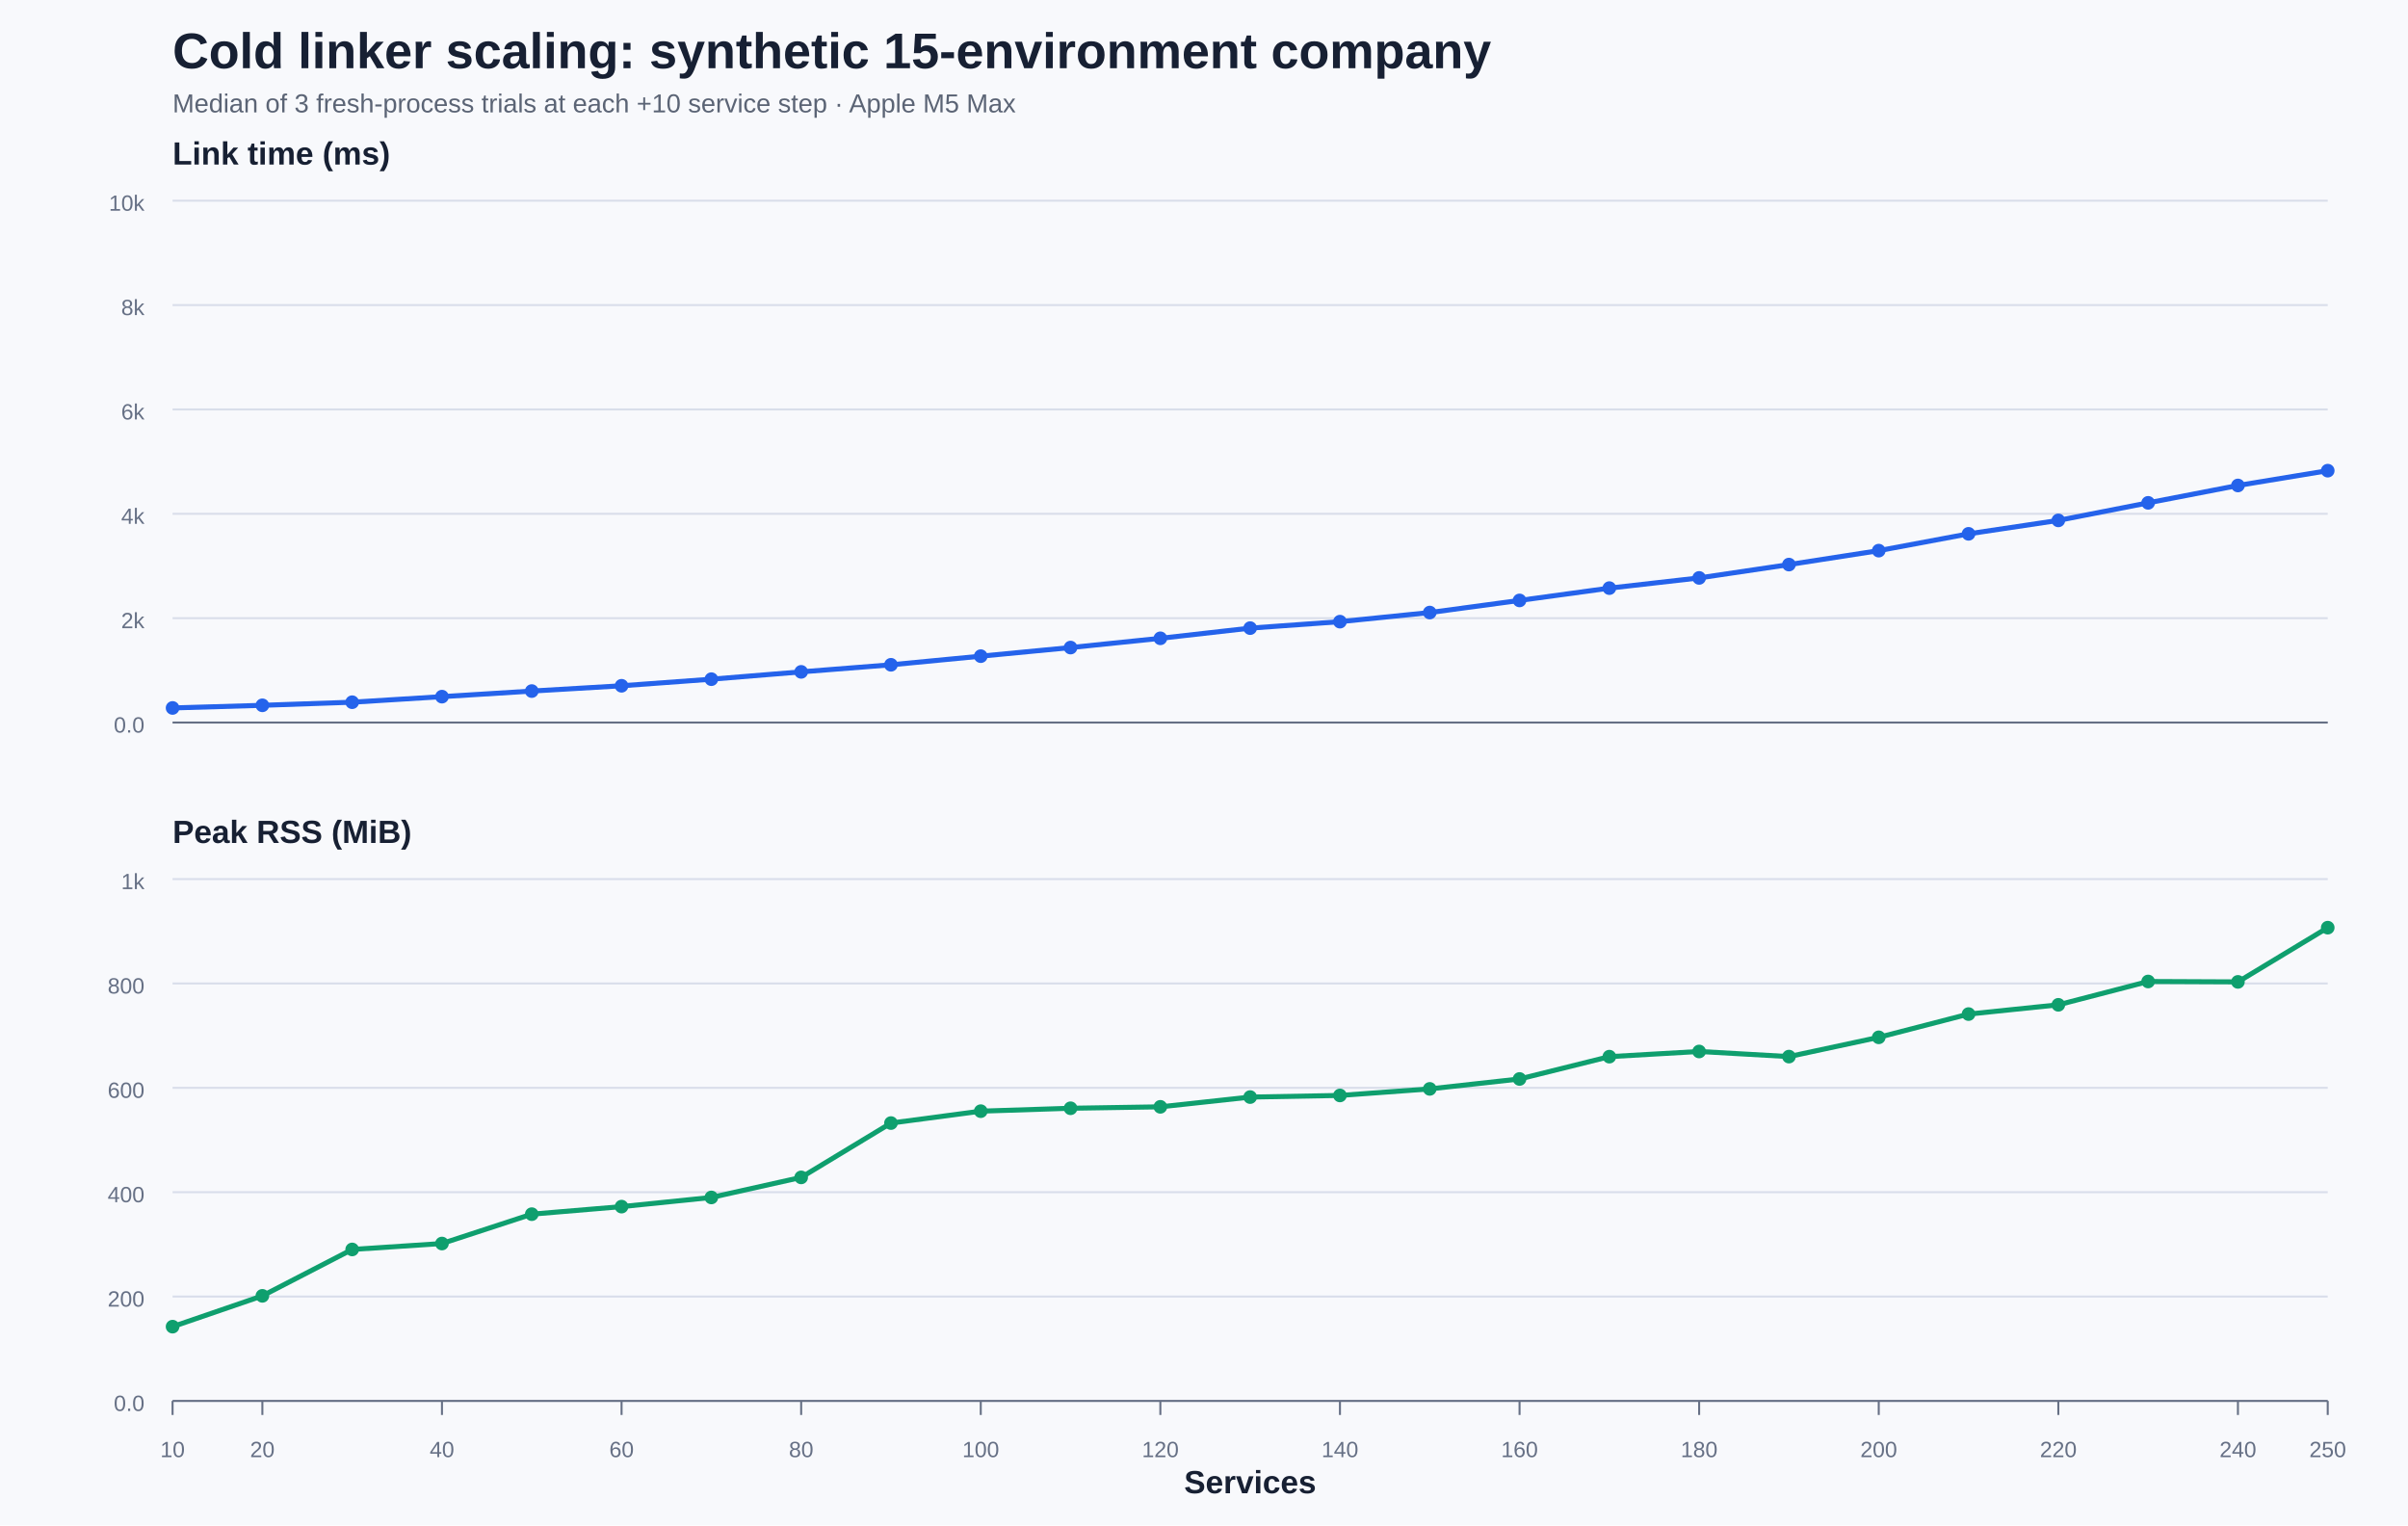
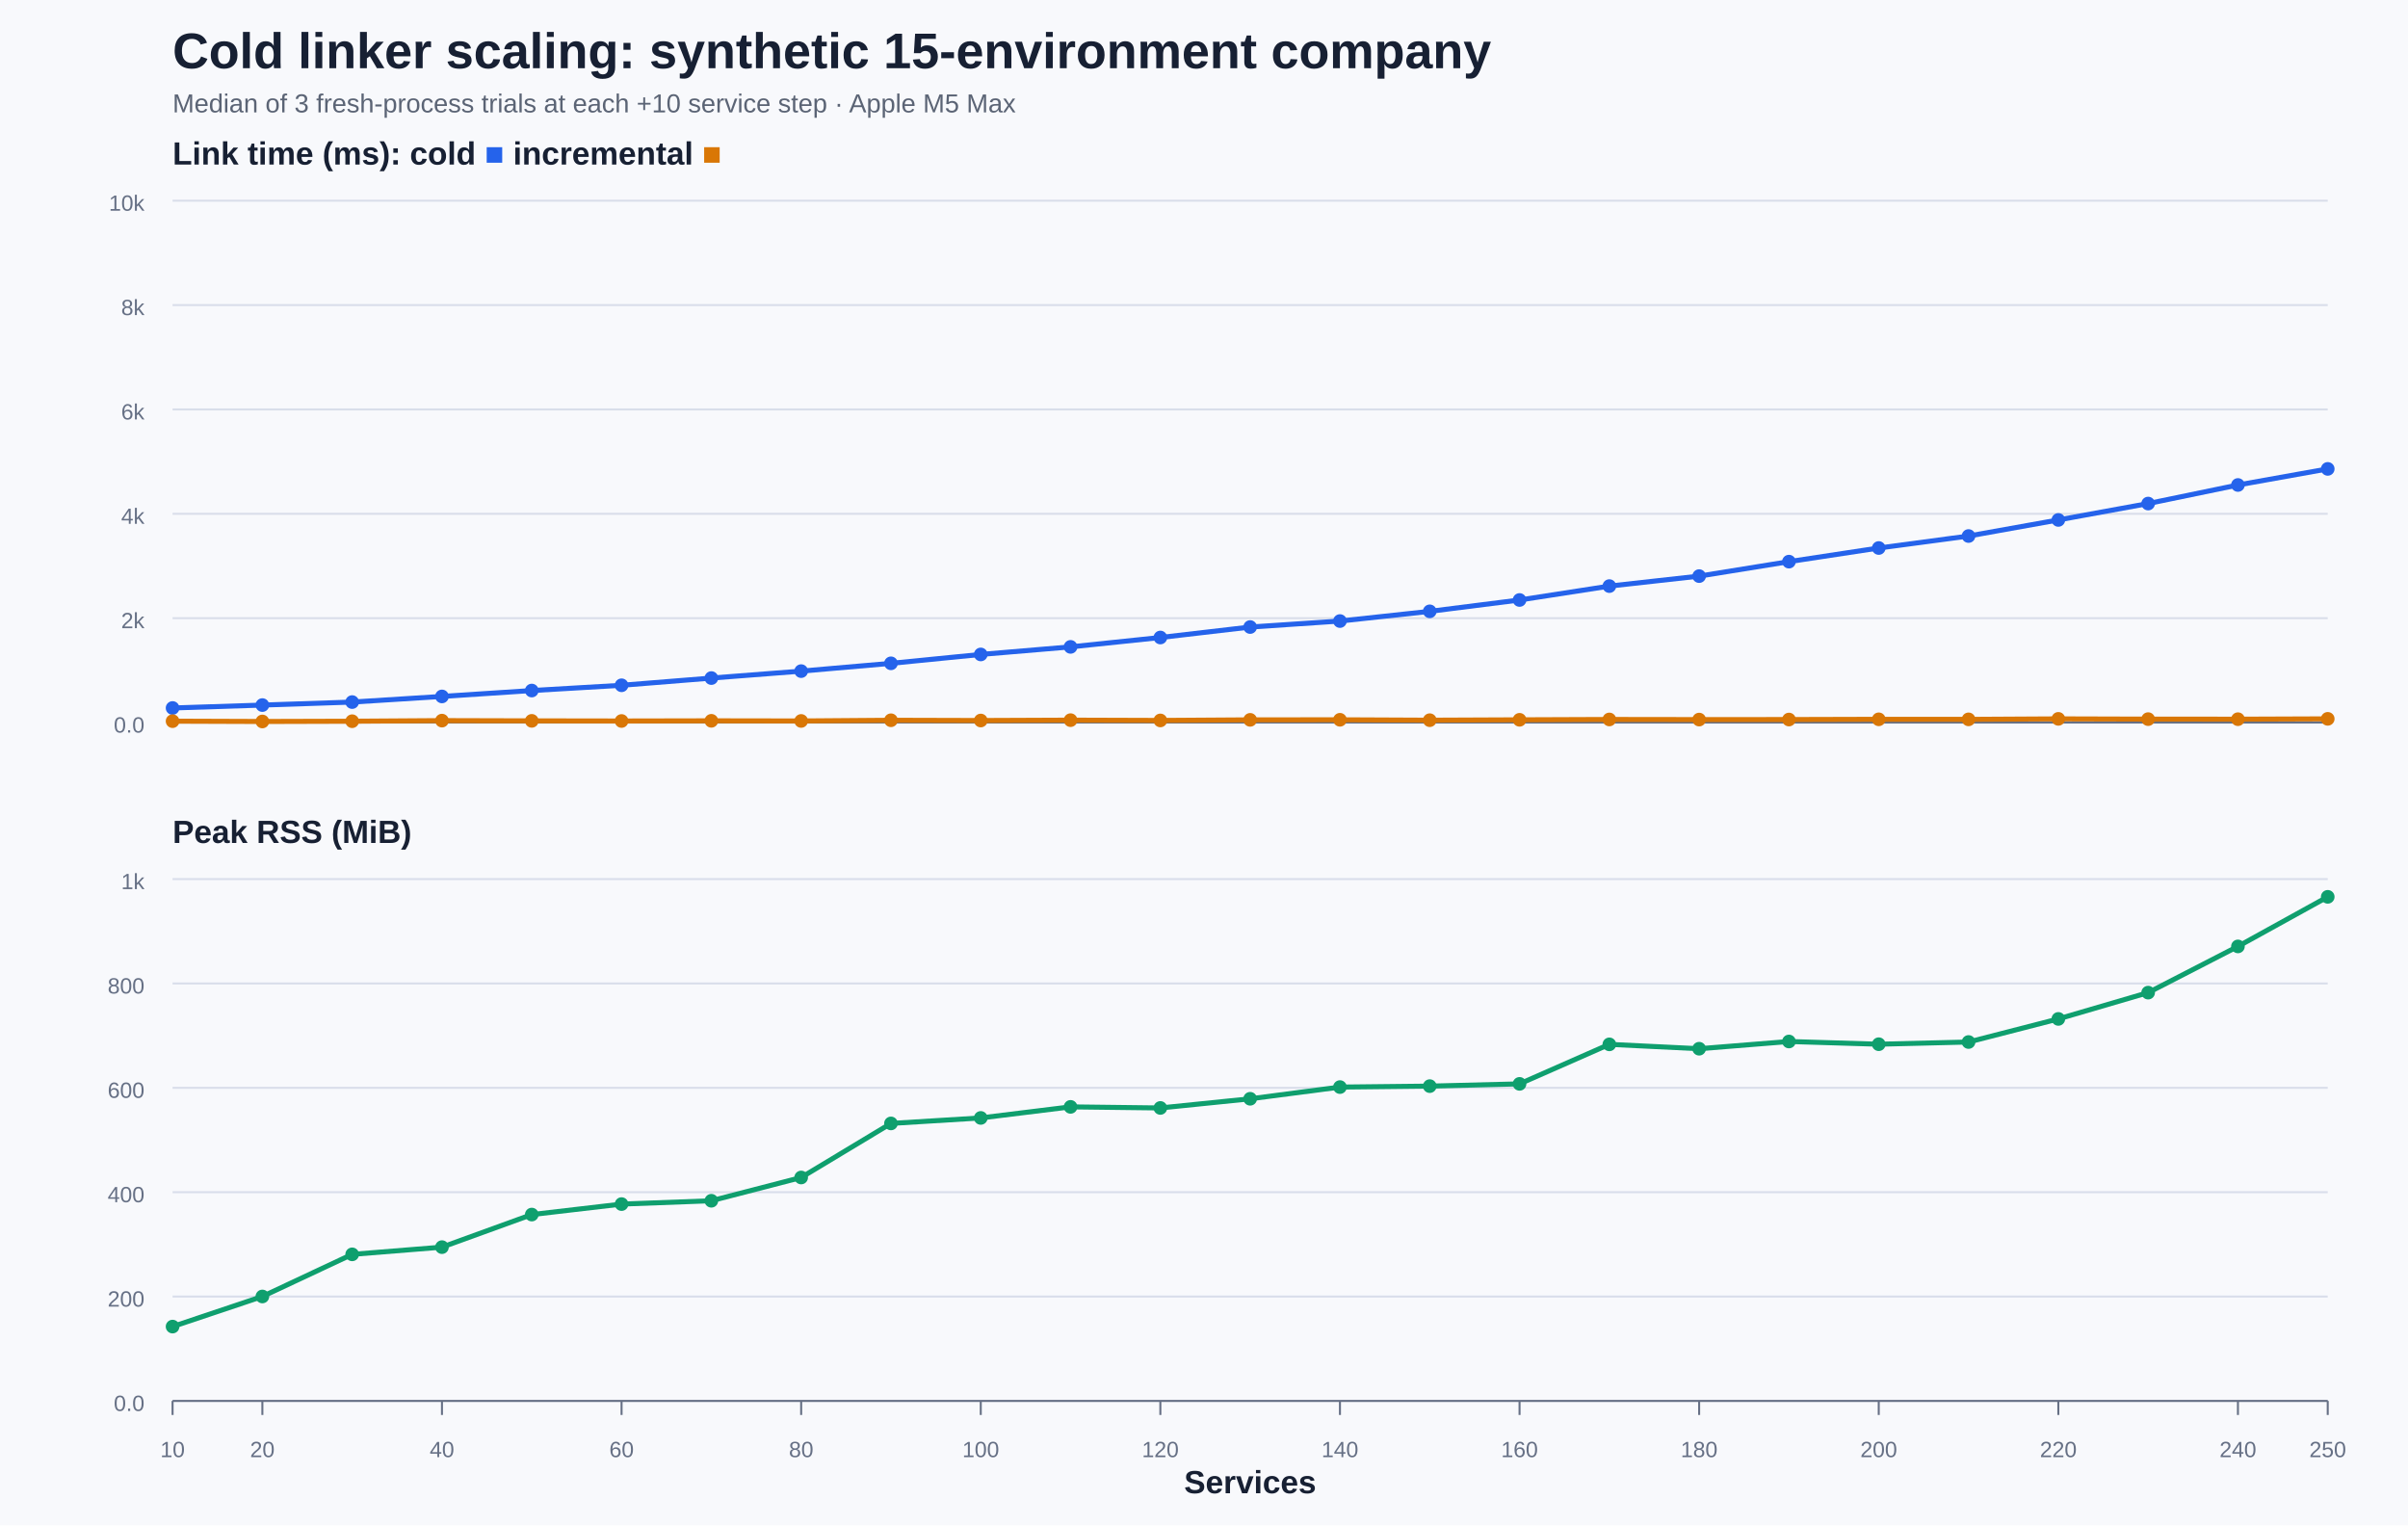
<svg xmlns="http://www.w3.org/2000/svg" width="1200" height="760" viewBox="0 0 1200 760" role="img" aria-labelledby="title description">
  <style>
    text { font-family: Arial, Helvetica, sans-serif; fill: #172033; }
    .title { font-size: 25px; font-weight: 700; }
    .subtitle { font-size: 13px; fill: #5b6475; }
    .panel { font-size: 16px; font-weight: 650; }
    .tick { font-size: 11px; fill: #667085; }
    .axis { stroke: #667085; stroke-width: 1; }
    .grid { stroke: #d9deea; stroke-width: 1; }
  </style>
  <rect width="100%" height="100%" fill="#f8f9fc" />
  <text x="86" y="34" class="title">Cold linker scaling: synthetic 15-environment company</text>
  <text x="86" y="56" class="subtitle">Median of 3 fresh-process trials at each +10 service step · Apple M5 Max</text>
-   <text x="86" y="82" class="panel">Link time (ms)</text>
+   <text x="86" y="82" class="panel">Link time (ms): cold <tspan fill="#2563eb">■</tspan> incremental <tspan fill="#d97706">■</tspan>
+   </text>
  <line x1="86" y1="360" x2="1160" y2="360" class="grid" />
  <text x="72" y="365" text-anchor="end" class="tick">0.0</text>
  <line x1="86" y1="308" x2="1160" y2="308" class="grid" />
  <text x="72" y="313" text-anchor="end" class="tick">2k</text>
  <line x1="86" y1="256" x2="1160" y2="256" class="grid" />
  <text x="72" y="261" text-anchor="end" class="tick">4k</text>
  <line x1="86" y1="204" x2="1160" y2="204" class="grid" />
  <text x="72" y="209" text-anchor="end" class="tick">6k</text>
  <line x1="86" y1="152" x2="1160" y2="152" class="grid" />
  <text x="72" y="157" text-anchor="end" class="tick">8k</text>
  <line x1="86" y1="100" x2="1160" y2="100" class="grid" />
  <text x="72" y="105" text-anchor="end" class="tick">10k</text>
  <line x1="86" y1="360" x2="1160" y2="360" class="axis" />
-   <path d="M86.00,352.73 L130.75,351.42 L175.50,349.87 L220.25,347.10 L265.00,344.32 L309.75,341.68 L354.50,338.40 L399.25,334.75 L444.00,331.23 L488.75,326.93 L533.50,322.64 L578.25,318.03 L623.00,312.96 L667.75,309.74 L712.50,305.20 L757.25,299.16 L802.00,293.03 L846.75,287.94 L891.50,281.30 L936.25,274.35 L981.00,265.98 L1025.75,259.28 L1070.50,250.54 L1115.25,241.88 L1160.00,234.51" fill="none" stroke="#2563eb" stroke-width="2.5" />
-   <circle cx="86" cy="352.73" r="3.4" fill="#2563eb" />
-   <circle cx="130.75" cy="351.416" r="3.4" fill="#2563eb" />
-   <circle cx="175.5" cy="349.873" r="3.4" fill="#2563eb" />
-   <circle cx="220.25" cy="347.101" r="3.4" fill="#2563eb" />
-   <circle cx="265" cy="344.323" r="3.4" fill="#2563eb" />
-   <circle cx="309.75" cy="341.682" r="3.4" fill="#2563eb" />
-   <circle cx="354.5" cy="338.397" r="3.4" fill="#2563eb" />
-   <circle cx="399.25" cy="334.754" r="3.4" fill="#2563eb" />
-   <circle cx="444" cy="331.226" r="3.4" fill="#2563eb" />
-   <circle cx="488.75" cy="326.929" r="3.4" fill="#2563eb" />
-   <circle cx="533.5" cy="322.643" r="3.4" fill="#2563eb" />
-   <circle cx="578.25" cy="318.03" r="3.4" fill="#2563eb" />
-   <circle cx="623" cy="312.955" r="3.4" fill="#2563eb" />
-   <circle cx="667.75" cy="309.737" r="3.4" fill="#2563eb" />
-   <circle cx="712.5" cy="305.201" r="3.4" fill="#2563eb" />
-   <circle cx="757.25" cy="299.158" r="3.4" fill="#2563eb" />
-   <circle cx="802" cy="293.027" r="3.4" fill="#2563eb" />
-   <circle cx="846.75" cy="287.944" r="3.4" fill="#2563eb" />
-   <circle cx="891.5" cy="281.297" r="3.4" fill="#2563eb" />
-   <circle cx="936.25" cy="274.349" r="3.4" fill="#2563eb" />
-   <circle cx="981" cy="265.977" r="3.4" fill="#2563eb" />
-   <circle cx="1025.75" cy="259.278" r="3.4" fill="#2563eb" />
-   <circle cx="1070.5" cy="250.538" r="3.4" fill="#2563eb" />
-   <circle cx="1115.25" cy="241.881" r="3.4" fill="#2563eb" />
-   <circle cx="1160" cy="234.508" r="3.4" fill="#2563eb" />
+   <path d="M86.00,352.75 L130.75,351.30 L175.50,349.80 L220.25,346.99 L265.00,344.06 L309.75,341.44 L354.50,337.84 L399.25,334.38 L444.00,330.50 L488.75,326.07 L533.50,322.30 L578.25,317.63 L623.00,312.42 L667.75,309.43 L712.50,304.60 L757.25,298.94 L802.00,292.02 L846.75,287.04 L891.50,279.83 L936.25,273.04 L981.00,267.07 L1025.75,259.05 L1070.50,250.89 L1115.25,241.64 L1160.00,233.63" fill="none" stroke="#2563eb" stroke-width="2.5" />
+   <circle cx="86" cy="352.753" r="3.4" fill="#2563eb" />
+   <circle cx="130.75" cy="351.3" r="3.4" fill="#2563eb" />
+   <circle cx="175.5" cy="349.803" r="3.4" fill="#2563eb" />
+   <circle cx="220.25" cy="346.995" r="3.4" fill="#2563eb" />
+   <circle cx="265" cy="344.059" r="3.4" fill="#2563eb" />
+   <circle cx="309.75" cy="341.439" r="3.4" fill="#2563eb" />
+   <circle cx="354.5" cy="337.842" r="3.4" fill="#2563eb" />
+   <circle cx="399.25" cy="334.381" r="3.4" fill="#2563eb" />
+   <circle cx="444" cy="330.497" r="3.4" fill="#2563eb" />
+   <circle cx="488.75" cy="326.073" r="3.4" fill="#2563eb" />
+   <circle cx="533.5" cy="322.304" r="3.4" fill="#2563eb" />
+   <circle cx="578.25" cy="317.632" r="3.4" fill="#2563eb" />
+   <circle cx="623" cy="312.415" r="3.4" fill="#2563eb" />
+   <circle cx="667.75" cy="309.434" r="3.4" fill="#2563eb" />
+   <circle cx="712.5" cy="304.597" r="3.4" fill="#2563eb" />
+   <circle cx="757.25" cy="298.941" r="3.4" fill="#2563eb" />
+   <circle cx="802" cy="292.017" r="3.4" fill="#2563eb" />
+   <circle cx="846.75" cy="287.043" r="3.4" fill="#2563eb" />
+   <circle cx="891.5" cy="279.831" r="3.4" fill="#2563eb" />
+   <circle cx="936.25" cy="273.044" r="3.4" fill="#2563eb" />
+   <circle cx="981" cy="267.071" r="3.4" fill="#2563eb" />
+   <circle cx="1025.75" cy="259.053" r="3.4" fill="#2563eb" />
+   <circle cx="1070.5" cy="250.895" r="3.4" fill="#2563eb" />
+   <circle cx="1115.25" cy="241.639" r="3.4" fill="#2563eb" />
+   <circle cx="1160" cy="233.626" r="3.4" fill="#2563eb" />
+   <path d="M86.00,359.31 L130.75,359.47 L175.50,359.34 L220.25,359.04 L265.00,359.16 L309.75,359.23 L354.50,359.14 L399.25,359.21 L444.00,358.87 L488.75,358.99 L533.50,358.81 L578.25,358.95 L623.00,358.66 L667.75,358.63 L712.50,358.83 L757.25,358.64 L802.00,358.47 L846.75,358.53 L891.50,358.51 L936.25,358.39 L981.00,358.42 L1025.75,358.17 L1070.50,358.30 L1115.25,358.33 L1160.00,358.16" fill="none" stroke="#d97706" stroke-width="2.5" />
+   <circle cx="86" cy="359.31" r="3.4" fill="#d97706" />
+   <circle cx="130.75" cy="359.468" r="3.4" fill="#d97706" />
+   <circle cx="175.5" cy="359.34" r="3.4" fill="#d97706" />
+   <circle cx="220.25" cy="359.044" r="3.4" fill="#d97706" />
+   <circle cx="265" cy="359.16" r="3.4" fill="#d97706" />
+   <circle cx="309.75" cy="359.228" r="3.4" fill="#d97706" />
+   <circle cx="354.5" cy="359.139" r="3.4" fill="#d97706" />
+   <circle cx="399.25" cy="359.205" r="3.4" fill="#d97706" />
+   <circle cx="444" cy="358.866" r="3.4" fill="#d97706" />
+   <circle cx="488.75" cy="358.993" r="3.4" fill="#d97706" />
+   <circle cx="533.5" cy="358.812" r="3.4" fill="#d97706" />
+   <circle cx="578.25" cy="358.954" r="3.4" fill="#d97706" />
+   <circle cx="623" cy="358.663" r="3.4" fill="#d97706" />
+   <circle cx="667.75" cy="358.626" r="3.4" fill="#d97706" />
+   <circle cx="712.5" cy="358.832" r="3.4" fill="#d97706" />
+   <circle cx="757.25" cy="358.637" r="3.4" fill="#d97706" />
+   <circle cx="802" cy="358.466" r="3.4" fill="#d97706" />
+   <circle cx="846.75" cy="358.525" r="3.4" fill="#d97706" />
+   <circle cx="891.5" cy="358.507" r="3.4" fill="#d97706" />
+   <circle cx="936.25" cy="358.395" r="3.4" fill="#d97706" />
+   <circle cx="981" cy="358.418" r="3.4" fill="#d97706" />
+   <circle cx="1025.75" cy="358.168" r="3.4" fill="#d97706" />
+   <circle cx="1070.5" cy="358.302" r="3.4" fill="#d97706" />
+   <circle cx="1115.25" cy="358.334" r="3.4" fill="#d97706" />
+   <circle cx="1160" cy="358.157" r="3.4" fill="#d97706" />
  <text x="86" y="420" class="panel">Peak RSS (MiB)</text>
  <line x1="86" y1="698" x2="1160" y2="698" class="grid" />
  <text x="72" y="703" text-anchor="end" class="tick">0.0</text>
  <line x1="86" y1="646" x2="1160" y2="646" class="grid" />
  <text x="72" y="651" text-anchor="end" class="tick">200</text>
  <line x1="86" y1="594" x2="1160" y2="594" class="grid" />
  <text x="72" y="599" text-anchor="end" class="tick">400</text>
  <line x1="86" y1="542" x2="1160" y2="542" class="grid" />
  <text x="72" y="547" text-anchor="end" class="tick">600</text>
  <line x1="86" y1="490" x2="1160" y2="490" class="grid" />
  <text x="72" y="495" text-anchor="end" class="tick">800</text>
  <line x1="86" y1="438" x2="1160" y2="438" class="grid" />
  <text x="72" y="443" text-anchor="end" class="tick">1k</text>
  <line x1="86" y1="698" x2="1160" y2="698" class="axis" />
-   <path d="M86.00,661.00 L130.75,645.65 L175.50,622.53 L220.25,619.58 L265.00,604.95 L309.75,601.19 L354.50,596.62 L399.25,586.63 L444.00,559.56 L488.75,553.63 L533.50,552.18 L578.25,551.47 L623.00,546.61 L667.75,545.80 L712.50,542.53 L757.25,537.59 L802.00,526.47 L846.75,523.89 L891.50,526.44 L936.25,516.84 L981.00,505.26 L1025.75,500.64 L1070.50,489.02 L1115.25,489.22 L1160.00,462.20" fill="none" stroke="#0f9f6e" stroke-width="2.5" />
-   <circle cx="86" cy="660.999" r="3.4" fill="#0f9f6e" />
-   <circle cx="130.75" cy="645.647" r="3.4" fill="#0f9f6e" />
-   <circle cx="175.5" cy="622.531" r="3.4" fill="#0f9f6e" />
-   <circle cx="220.25" cy="619.582" r="3.4" fill="#0f9f6e" />
-   <circle cx="265" cy="604.952" r="3.4" fill="#0f9f6e" />
-   <circle cx="309.75" cy="601.191" r="3.4" fill="#0f9f6e" />
-   <circle cx="354.5" cy="596.616" r="3.4" fill="#0f9f6e" />
-   <circle cx="399.25" cy="586.627" r="3.4" fill="#0f9f6e" />
-   <circle cx="444" cy="559.562" r="3.4" fill="#0f9f6e" />
-   <circle cx="488.75" cy="553.635" r="3.4" fill="#0f9f6e" />
-   <circle cx="533.5" cy="552.185" r="3.4" fill="#0f9f6e" />
-   <circle cx="578.25" cy="551.47" r="3.4" fill="#0f9f6e" />
-   <circle cx="623" cy="546.611" r="3.4" fill="#0f9f6e" />
-   <circle cx="667.75" cy="545.798" r="3.4" fill="#0f9f6e" />
-   <circle cx="712.5" cy="542.532" r="3.4" fill="#0f9f6e" />
-   <circle cx="757.25" cy="537.592" r="3.4" fill="#0f9f6e" />
-   <circle cx="802" cy="526.473" r="3.4" fill="#0f9f6e" />
-   <circle cx="846.75" cy="523.893" r="3.4" fill="#0f9f6e" />
-   <circle cx="891.5" cy="526.445" r="3.4" fill="#0f9f6e" />
-   <circle cx="936.25" cy="516.841" r="3.4" fill="#0f9f6e" />
-   <circle cx="981" cy="505.259" r="3.4" fill="#0f9f6e" />
-   <circle cx="1025.75" cy="500.644" r="3.4" fill="#0f9f6e" />
-   <circle cx="1070.5" cy="489.021" r="3.4" fill="#0f9f6e" />
-   <circle cx="1115.25" cy="489.216" r="3.4" fill="#0f9f6e" />
-   <circle cx="1160" cy="462.2" r="3.4" fill="#0f9f6e" />
+   <path d="M86.00,660.96 L130.75,645.96 L175.50,624.97 L220.25,621.38 L265.00,605.15 L309.75,599.93 L354.50,598.27 L399.25,586.68 L444.00,559.74 L488.75,557.00 L533.50,551.49 L578.25,552.03 L623.00,547.46 L667.75,541.63 L712.50,541.15 L757.25,540.03 L802.00,520.34 L846.75,522.52 L891.50,518.92 L936.25,520.27 L981.00,519.18 L1025.75,507.67 L1070.50,494.57 L1115.25,471.54 L1160.00,446.84" fill="none" stroke="#0f9f6e" stroke-width="2.5" />
+   <circle cx="86" cy="660.962" r="3.4" fill="#0f9f6e" />
+   <circle cx="130.75" cy="645.963" r="3.4" fill="#0f9f6e" />
+   <circle cx="175.5" cy="624.972" r="3.4" fill="#0f9f6e" />
+   <circle cx="220.25" cy="621.377" r="3.4" fill="#0f9f6e" />
+   <circle cx="265" cy="605.152" r="3.4" fill="#0f9f6e" />
+   <circle cx="309.75" cy="599.931" r="3.4" fill="#0f9f6e" />
+   <circle cx="354.5" cy="598.27" r="3.4" fill="#0f9f6e" />
+   <circle cx="399.25" cy="586.675" r="3.4" fill="#0f9f6e" />
+   <circle cx="444" cy="559.737" r="3.4" fill="#0f9f6e" />
+   <circle cx="488.75" cy="556.999" r="3.4" fill="#0f9f6e" />
+   <circle cx="533.5" cy="551.494" r="3.4" fill="#0f9f6e" />
+   <circle cx="578.25" cy="552.026" r="3.4" fill="#0f9f6e" />
+   <circle cx="623" cy="547.456" r="3.4" fill="#0f9f6e" />
+   <circle cx="667.75" cy="541.63" r="3.4" fill="#0f9f6e" />
+   <circle cx="712.5" cy="541.155" r="3.4" fill="#0f9f6e" />
+   <circle cx="757.25" cy="540.03" r="3.4" fill="#0f9f6e" />
+   <circle cx="802" cy="520.343" r="3.4" fill="#0f9f6e" />
+   <circle cx="846.75" cy="522.516" r="3.4" fill="#0f9f6e" />
+   <circle cx="891.5" cy="518.917" r="3.4" fill="#0f9f6e" />
+   <circle cx="936.25" cy="520.274" r="3.4" fill="#0f9f6e" />
+   <circle cx="981" cy="519.177" r="3.4" fill="#0f9f6e" />
+   <circle cx="1025.75" cy="507.668" r="3.4" fill="#0f9f6e" />
+   <circle cx="1070.5" cy="494.57" r="3.4" fill="#0f9f6e" />
+   <circle cx="1115.25" cy="471.544" r="3.4" fill="#0f9f6e" />
+   <circle cx="1160" cy="446.844" r="3.4" fill="#0f9f6e" />
  <line x1="86" y1="698" x2="86" y2="705" class="axis" />
  <text x="86" y="726" text-anchor="middle" class="tick">10</text>
  <line x1="130.75" y1="698" x2="130.75" y2="705" class="axis" />
  <text x="130.75" y="726" text-anchor="middle" class="tick">20</text>
  <line x1="220.25" y1="698" x2="220.25" y2="705" class="axis" />
  <text x="220.25" y="726" text-anchor="middle" class="tick">40</text>
  <line x1="309.75" y1="698" x2="309.75" y2="705" class="axis" />
  <text x="309.75" y="726" text-anchor="middle" class="tick">60</text>
  <line x1="399.25" y1="698" x2="399.25" y2="705" class="axis" />
  <text x="399.25" y="726" text-anchor="middle" class="tick">80</text>
  <line x1="488.75" y1="698" x2="488.75" y2="705" class="axis" />
  <text x="488.75" y="726" text-anchor="middle" class="tick">100</text>
  <line x1="578.25" y1="698" x2="578.25" y2="705" class="axis" />
  <text x="578.25" y="726" text-anchor="middle" class="tick">120</text>
  <line x1="667.75" y1="698" x2="667.75" y2="705" class="axis" />
  <text x="667.75" y="726" text-anchor="middle" class="tick">140</text>
  <line x1="757.25" y1="698" x2="757.25" y2="705" class="axis" />
  <text x="757.25" y="726" text-anchor="middle" class="tick">160</text>
  <line x1="846.75" y1="698" x2="846.75" y2="705" class="axis" />
  <text x="846.75" y="726" text-anchor="middle" class="tick">180</text>
  <line x1="936.25" y1="698" x2="936.25" y2="705" class="axis" />
  <text x="936.25" y="726" text-anchor="middle" class="tick">200</text>
  <line x1="1025.75" y1="698" x2="1025.75" y2="705" class="axis" />
  <text x="1025.75" y="726" text-anchor="middle" class="tick">220</text>
  <line x1="1115.25" y1="698" x2="1115.25" y2="705" class="axis" />
  <text x="1115.25" y="726" text-anchor="middle" class="tick">240</text>
  <line x1="1160" y1="698" x2="1160" y2="705" class="axis" />
  <text x="1160" y="726" text-anchor="middle" class="tick">250</text>
  <text x="623" y="744" text-anchor="middle" class="panel">Services</text>
</svg>
